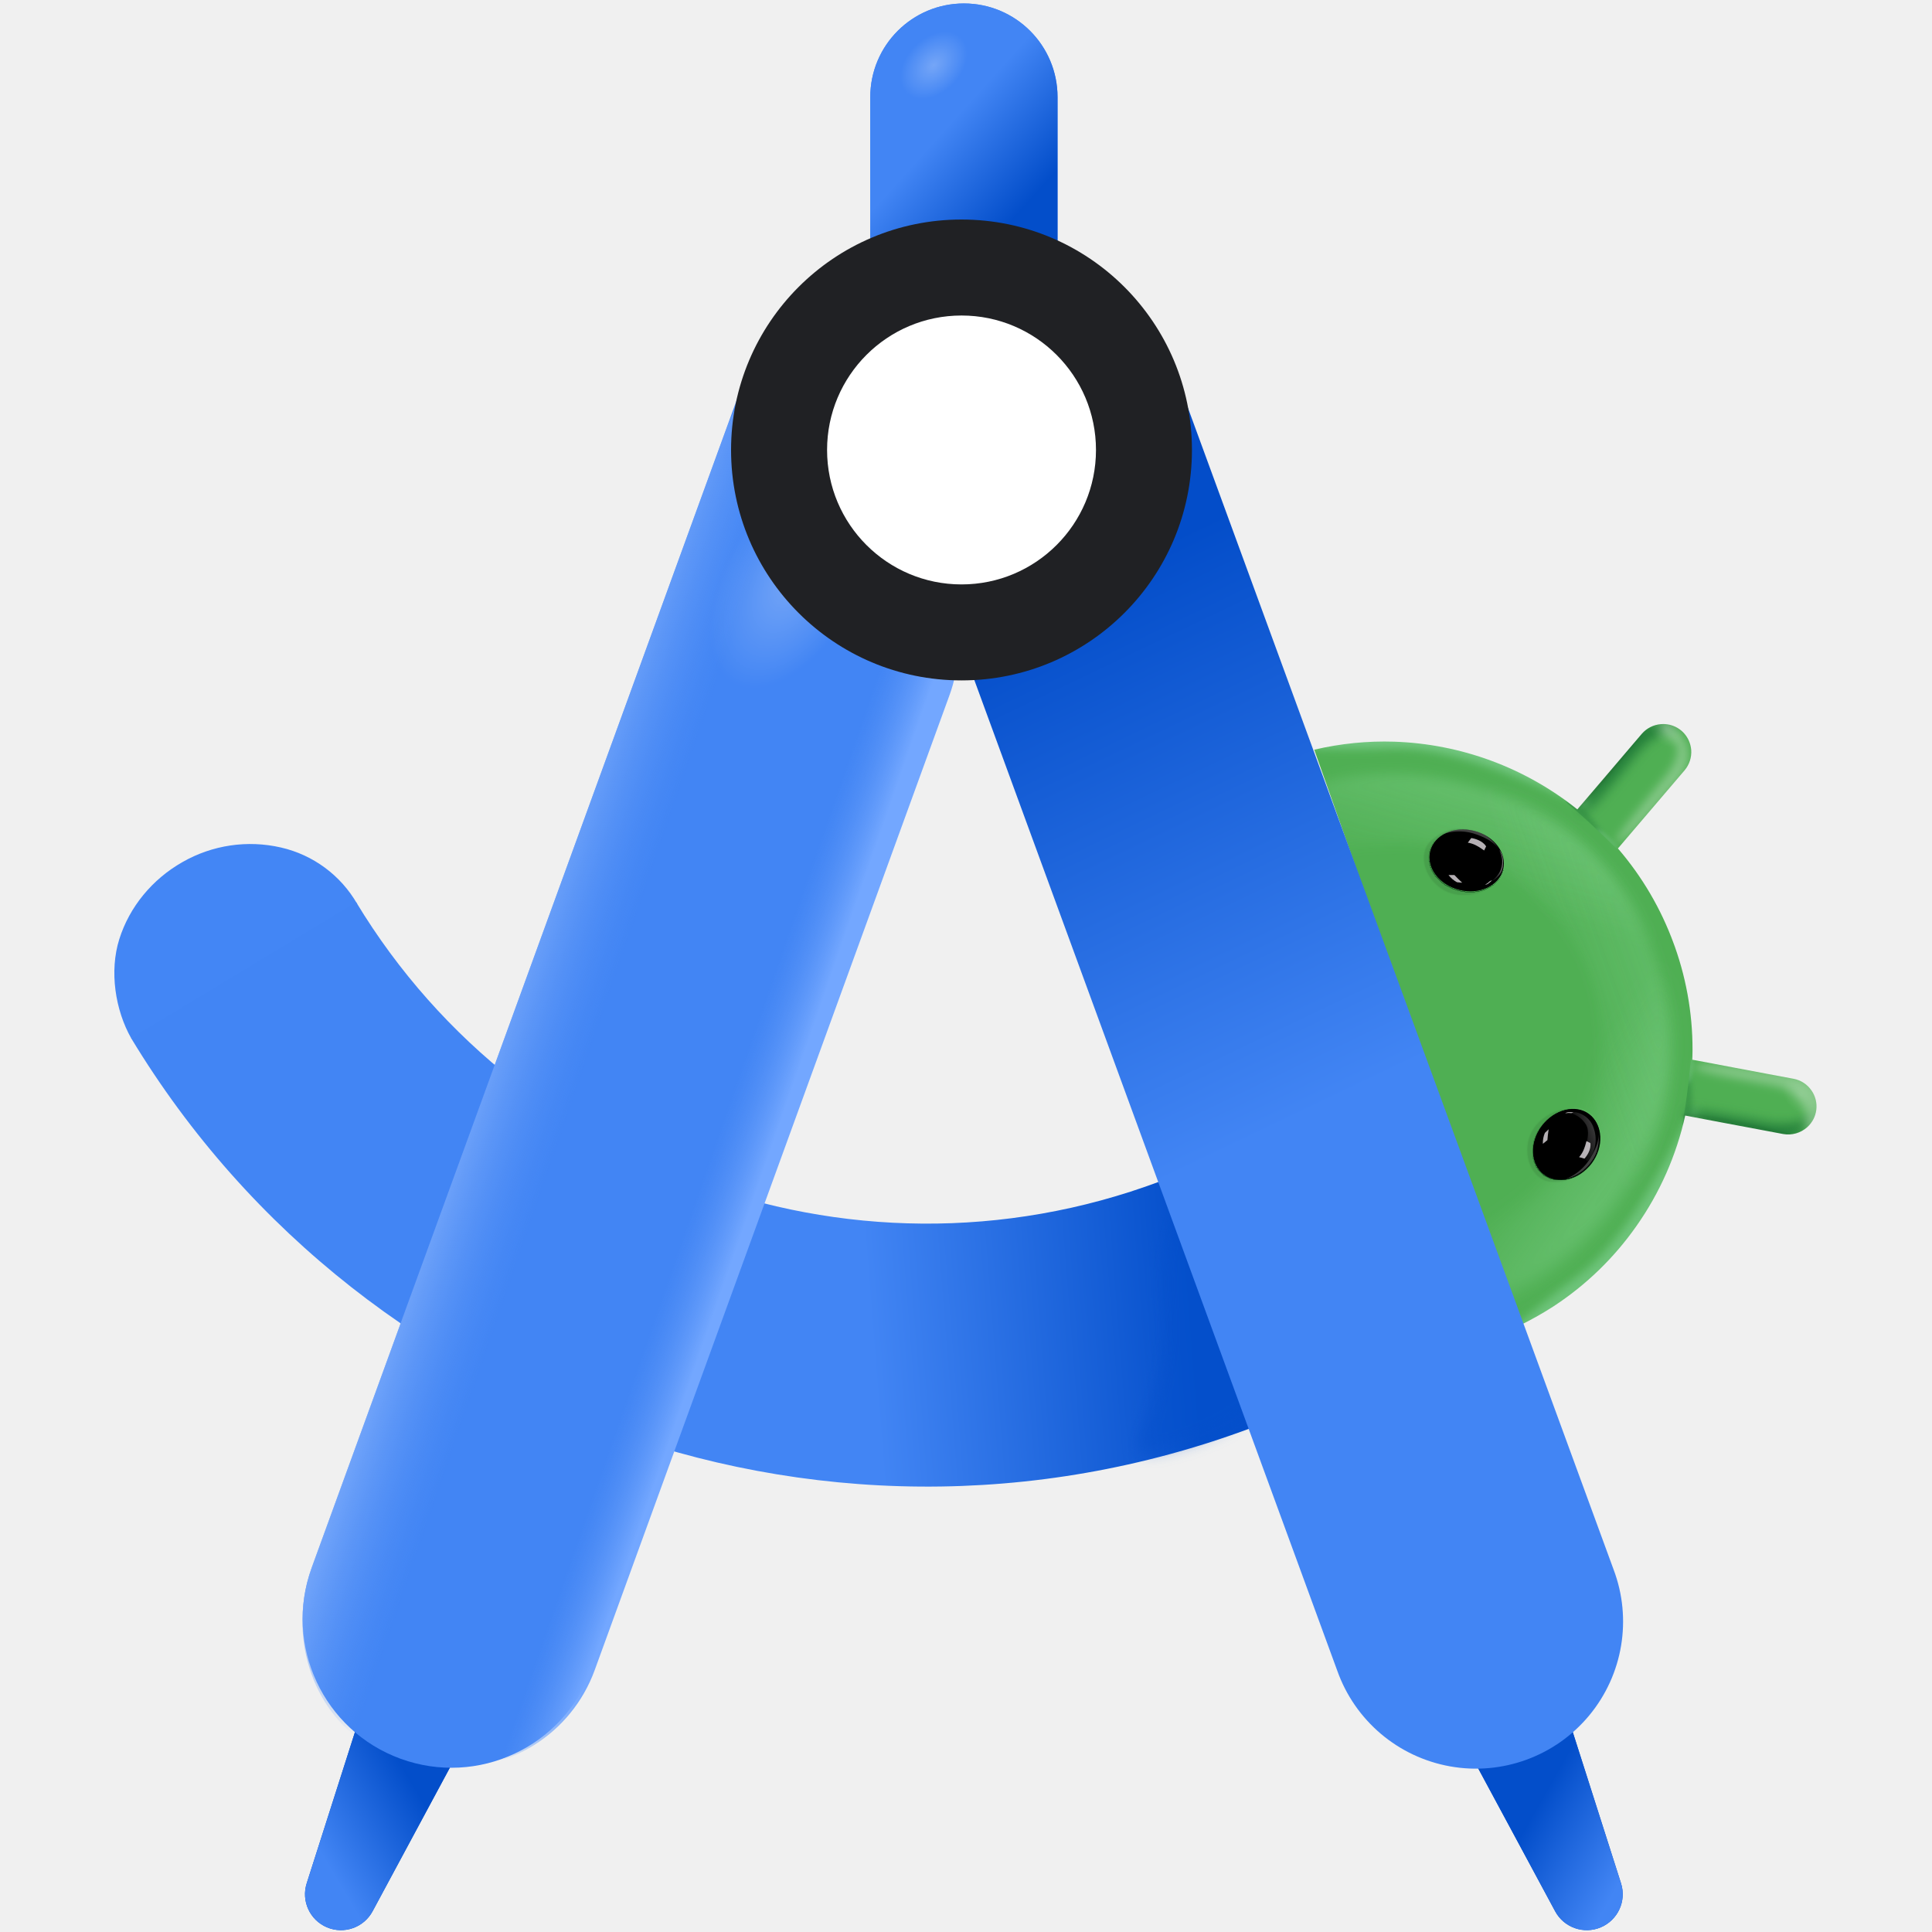
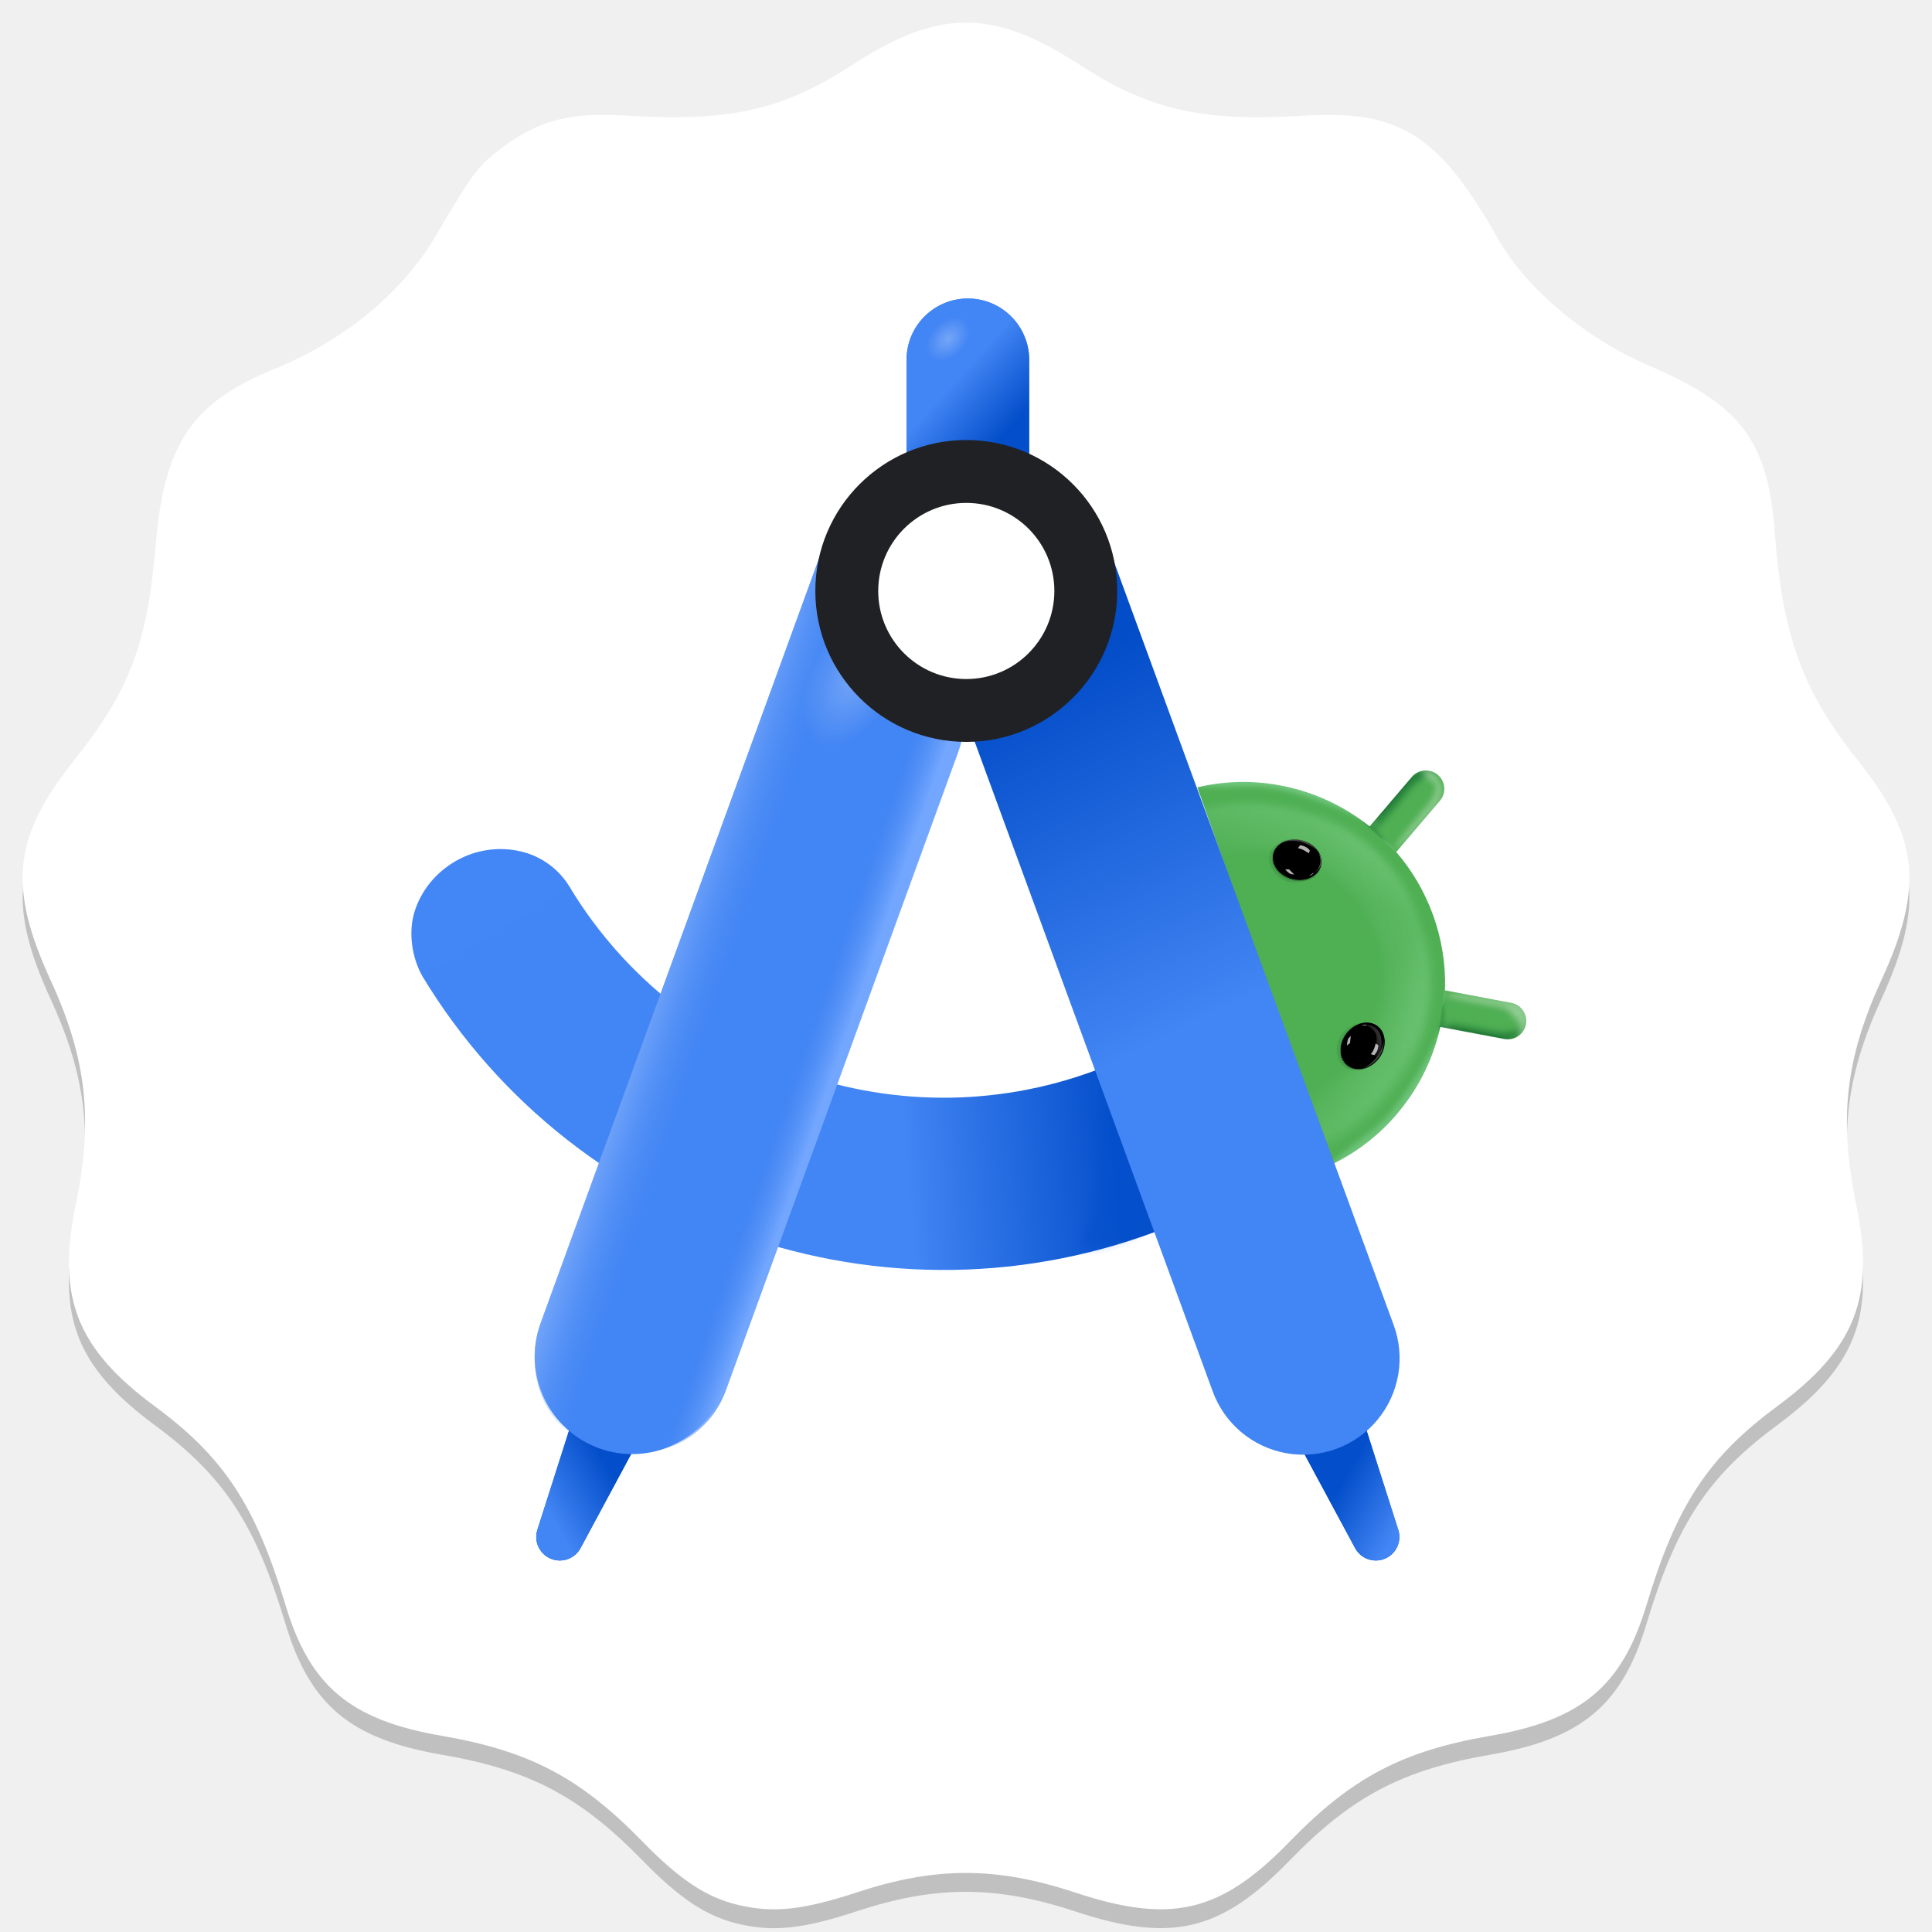
- <svg xmlns="http://www.w3.org/2000/svg" width="60" height="60" viewBox="12.7 9.2 34.8 39.3" fill="none">
+ <svg xmlns="http://www.w3.org/2000/svg" width="60" height="60" fill="none">
  <g clip-path="url(#a)">
+     <path fill="#000" d="M22.927 59.746c-.99-.234-1.817-.783-2.976-1.971-1.935-1.986-3.506-2.812-6.236-3.282-2.831-.488-4.09-1.54-4.846-4.054-.934-3.104-1.91-4.59-4.055-6.174-2.433-1.797-3.057-3.381-2.463-6.253.55-2.66.34-4.55-.778-6.982-1.332-2.9-1.168-4.45.725-6.827 1.735-2.18 2.28-3.62 2.54-6.716.262-3.125 1.132-4.407 3.692-5.445 2.138-.866 3.966-2.37 4.98-4.094 1.172-1.995 1.343-2.223 2.069-2.765 1.172-.874 2.12-1.117 3.924-1.004 3.135.197 4.815-.18 6.92-1.55 2.745-1.787 4.409-1.787 7.154 0 2.105 1.37 3.785 1.747 6.92 1.55 2.964-.185 4.197.593 6.004 3.789.896 1.584 2.726 3.125 4.73 3.982 2.852 1.221 3.682 2.336 3.892 5.232.228 3.136.871 4.89 2.575 7.02 1.897 2.373 2.062 3.925.728 6.828-1.117 2.431-1.327 4.322-.777 6.982.593 2.872-.03 4.456-2.464 6.253-2.144 1.584-3.12 3.07-4.054 6.174-.757 2.514-2.015 3.566-4.847 4.054-2.735.47-4.308 1.3-6.235 3.288-2.137 2.204-3.67 2.567-6.657 1.58-2.443-.808-4.325-.811-6.759-.013-1.704.56-2.613.657-3.706.398Z" opacity=".2" />
+     <path fill="#fff" d="M22.927 59.16c-.99-.234-1.817-.783-2.976-1.971-1.935-1.986-3.506-2.812-6.236-3.282-2.831-.488-4.09-1.54-4.846-4.054-.934-3.104-1.91-4.59-4.055-6.174-2.433-1.797-3.057-3.381-2.463-6.253.55-2.66.34-4.55-.778-6.982-1.332-2.9-1.168-4.45.725-6.827 1.735-2.18 2.28-3.62 2.54-6.716.262-3.125 1.132-4.407 3.692-5.445 2.138-.866 3.966-2.37 4.98-4.094 1.172-1.995 1.343-2.223 2.069-2.765 1.172-.874 2.12-1.117 3.924-1.004 3.135.197 4.815-.18 6.92-1.55 2.745-1.787 4.409-1.787 7.154 0 2.105 1.37 3.785 1.747 6.92 1.55 2.964-.185 4.197.593 6.004 3.789.896 1.584 2.726 3.125 4.73 3.982 2.852 1.221 3.682 2.336 3.892 5.232.228 3.136.871 4.89 2.575 7.02 1.897 2.373 2.062 3.925.728 6.828-1.117 2.432-1.327 4.323-.777 6.982.593 2.872-.03 4.456-2.464 6.253-2.144 1.584-3.12 3.07-4.054 6.174-.757 2.514-2.015 3.566-4.847 4.054-2.735.47-4.308 1.3-6.235 3.288-2.137 2.204-3.67 2.567-6.657 1.58-2.443-.808-4.325-.811-6.759-.013-1.704.56-2.613.657-3.706.398Z" />
    <path fill="#034ECA" d="M43.424 47.509a.731.731 0 0 1-1.34.569l-1.761-3.27a1.076 1.076 0 1 1 1.972-.837l1.129 3.538Z" />
    <path fill="url(#b)" d="M43.424 47.509a.731.731 0 0 1-1.34.569l-1.761-3.27a1.076 1.076 0 1 1 1.972-.837l1.129 3.538Z" />
    <mask id="c" width="11" height="14" x="37" y="23" maskUnits="userSpaceOnUse" style="mask-type:alpha">
      <path fill="#fff" d="M42.048 35.775a6.204 6.204 0 0 0 1.69-1.636 6.252 6.252 0 0 0 .992-2.246l.013.002.74.14a1829.466 1829.466 0 0 0 1.24.233.58.58 0 0 0 .49-.14.567.567 0 0 0 .087-.745.57.57 0 0 0-.365-.239 359.59 359.59 0 0 0-.519-.097l-.721-.136-.74-.14-.08-.014.002-.062a6.232 6.232 0 0 0-.357-2.235l-.022-.06a6.241 6.241 0 0 0-1.137-1.941c.017-.02.033-.04.05-.058l.488-.572.476-.558.342-.401a.578.578 0 0 0 .135-.416.596.596 0 0 0-.049-.19.569.569 0 0 0-.567-.334.573.573 0 0 0-.39.198l-.342.401-.476.559-.488.571-.005.005a6.298 6.298 0 0 0-3.723-1.377 6.246 6.246 0 0 0-1.628.163l4.144 11.729c.247-.12.489-.254.72-.404Z" />
    </mask>
    <g mask="url(#c)">
      <path fill="#4FAF53" d="m48.373 33.769-4.42-12.526-7.047 2.487 4.42 12.525 7.047-2.486Z" />
      <g filter="url(#d)" opacity=".8">
        <path fill="url(#e)" fill-opacity=".3" d="M44.17 29.065c-.438 1.55-1.767-1.91-4.157-2.584-2.39-.675-5.331 1.58-4.894.03.78-1.138 2.872-2.007 5.262-1.332 2.39.674 3.81 2.694 3.789 3.886Z" />
      </g>
      <g filter="url(#f)" opacity=".7">
        <path fill="url(#g)" fill-opacity=".4" d="M43.869 28.213c-1.314-.933-.177 2.595-1.614 4.62-1.438 2.025-5.143 2.116-3.83 3.049 1.322.395 3.496-.24 4.933-2.265 1.437-2.025 1.275-4.49.51-5.404Z" />
      </g>
      <g filter="url(#h)" opacity=".6">
        <path fill="#8BD8A0" d="M38.761 23.716c-1.668.052-3.016.252-3.01.445.006.194 1.364.308 3.032.255 1.668-.052 3.998 1.338 3.992 1.144-.006-.193-2.346-1.897-4.014-1.844Z" />
      </g>
      <g filter="url(#i)" opacity=".5">
        <path fill="#8BD8A0" d="M42.99 35.697c-1.333 1.006-2.507 1.696-2.624 1.542-.116-.155.869-1.095 2.2-2.102 1.332-1.006 2.274-3.55 2.39-3.396.117.155-.635 2.95-1.967 3.956Z" />
      </g>
      <g filter="url(#j)" opacity=".7">
        <path fill="#0D652D" d="M43.605 24.693c-.61.746-.906 1.083-.972 1.03-.066-.055.124-.48.733-1.225.375-.935 1.49-.48 1.556-.426.066.054-.537-.443-1.317.621Z" />
      </g>
      <g filter="url(#k)" opacity=".1">
        <path fill="#000" d="M42.517 25.66c.057.043.508-.451 1.007-1.105.5-.653.858-1.218.801-1.261-.057-.044-.508.45-1.007 1.104-.5.654-.858 1.218-.801 1.262Z" />
      </g>
      <g filter="url(#l)" opacity=".3">
        <path fill="#fff" d="M44.207 25.143c-.637.78-.924 1.152-.871 1.195.053.043.425-.259 1.062-1.04.916-.858-.034-1.489-.122-1.362-.26.277.845.174-.069 1.207Z" />
      </g>
      <path fill="url(#m)" fill-opacity=".9" d="M43.915 23.421c-.276.198-.312.622-.08.947.234.326.646.43.923.231.276-.198.312-.622.08-.947-.234-.325-.646-.428-.923-.23Z" opacity=".15" />
      <path fill="url(#n)" fill-opacity=".9" d="M46.648 30.881c-.276.198-.312.622-.079.947.233.326.645.43.922.231.276-.197.312-.621.08-.947-.233-.325-.646-.428-.923-.23Z" opacity=".15" />
      <g filter="url(#o)" opacity=".1">
        <path fill="#000" d="M44.664 31.875c.016-.07.68.022 1.481.204.802.182 1.44.387 1.423.456-.016.07-.678-.021-1.48-.203-.802-.183-1.44-.387-1.424-.457Z" />
      </g>
      <mask id="p" width="2" height="3" x="44" y="30" maskUnits="userSpaceOnUse" style="mask-type:alpha">
        <path fill="#000" d="M44.685 31.969c.075-.34.149-1.079.176-1.406l.727-.047-.09 2.084c-.302-.069-.888-.292-.813-.631Z" />
      </mask>
      <g mask="url(#p)">
        <g filter="url(#q)" opacity=".3" style="mix-blend-mode:multiply">
          <path fill="#0D652D" d="M44.85 32.118c.036-.57.006-1.037-.065-1.042-.072-.004-.113.435-.148 1.006-.035.571-.05 1.059.022 1.063.071.004.157-.455.192-1.027Z" />
        </g>
        <g filter="url(#r)" opacity=".3" style="mix-blend-mode:screen">
          <path fill="#81C995" d="M44.888 30.961c.02-.162.01-.297-.022-.3-.032-.005-.054.12-.073.282-.019.163-.029.302.003.306.032.003.073-.125.092-.288Z" />
        </g>
      </g>
      <mask id="s" width="2" height="3" x="42" y="24" maskUnits="userSpaceOnUse" style="mask-type:alpha">
        <path fill="#000" d="M42.368 25.576c.275.21.808.73 1.04.962l.585-.431-1.41-1.537c-.186.247-.491.794-.215 1.006Z" />
      </mask>
      <g mask="url(#s)">
        <g filter="url(#t)" opacity=".3" style="mix-blend-mode:multiply">
          <path fill="#0D652D" d="M42.398 25.355c.395.415.672.79.62.84-.051.05-.366-.26-.76-.675-.394-.415-.72-.778-.667-.827.052-.05.413.247.807.662Z" />
        </g>
        <g filter="url(#u)" opacity=".3" style="mix-blend-mode:screen">
          <path fill="#81C995" d="M43.172 26.216c.119.112.198.222.176.245-.022.023-.118-.058-.237-.17-.12-.112-.217-.212-.195-.236.022-.023.137.05.256.161Z" />
        </g>
      </g>
      <g filter="url(#v)" opacity=".7">
        <path fill="#0D652D" d="M46.147 32.003c-.947-.176-1.391-.242-1.407-.159-.015.084.404.286 1.35.462.89.472 1.448-.595 1.464-.68.016-.083-.125.687-1.407.377Z" />
      </g>
      <g filter="url(#w)" opacity=".3">
        <path fill="#fff" d="M46.311 31.245c-.963-.18-1.41-.277-1.396-.348.013-.07.48-.086 1.444.093 1.576.036 1.76 1.145.94 1.242-.36-.025.341-.798-.988-.987Z" />
      </g>
    </g>
    <path fill="url(#x)" fill-opacity=".7" d="M40.676 26.848c-.078.192-.057.384.05.427.105.043.255-.078.334-.27.078-.193.056-.384-.05-.428-.105-.043-.255.078-.334.27Z" />
    <path fill="url(#y)" fill-opacity=".7" d="M42.527 32.114c-.182-.1-.285-.263-.23-.363.055-.1.248-.1.43 0s.285.263.23.363c-.055.1-.248.1-.43 0Z" />
    <g filter="url(#z)" opacity=".09" style="mix-blend-mode:multiply">
      <path fill="#011B04" d="M40.168 27.407c.5.022.707-.26.747-.404.293-.476-.182-.81-.404-.881-.222-.072-.598-.157-.955.181-.356.338-.013 1.076.612 1.104Z" />
    </g>
    <g filter="url(#A)" opacity=".09" style="mix-blend-mode:multiply">
      <path fill="#011B04" d="M41.781 31.999c.373-.33.71-.24.831-.154.524.188.366.745.239.94-.127.195-.365.496-.853.456-.487-.04-.683-.83-.217-1.242Z" />
    </g>
    <path fill="#000" d="M41.859 33.096c.28.21.714.107.968-.23.254-.338.232-.782-.048-.993-.28-.21-.714-.107-.968.23-.254.338-.233.782.048.993Z" />
    <g filter="url(#B)">
      <path fill="#000" d="M40.132 27.302c.41.104.81-.08.894-.413.084-.332-.18-.685-.59-.788-.41-.104-.81.08-.894.413-.084.332.18.685.59.788Z" />
    </g>
    <g filter="url(#C)">
      <path fill="#000" d="M41.82 32.1c.253-.338.681-.445.955-.239.274.206.29.646.036.983-.254.338-.682.445-.956.24-.274-.206-.29-.647-.036-.984Z" />
    </g>
    <mask id="D" width="3" height="2" x="39" y="26" maskUnits="userSpaceOnUse" style="mask-type:alpha">
      <path fill="#202124" d="M40.132 27.302c.41.104.81-.081.894-.413.084-.332-.18-.685-.59-.789-.41-.103-.81.082-.894.414-.084.332.18.685.59.788Z" />
    </mask>
    <g mask="url(#D)">
      <g filter="url(#E)">
        <path fill="#D8D8D8" fill-opacity=".29" d="M40.481 26.173c-.333-.12-.643-.037-.762.034.231-.142.484-.21.802-.092a.898.898 0 0 1 .425.372c.018.03.032.054.04.072l-.04-.072a1.13 1.13 0 0 0-.034-.05c-.06-.077-.172-.171-.43-.264Z" />
      </g>
      <g filter="url(#F)" opacity=".8">
        <path fill="url(#G)" d="M40.754 27.148c.335-.217.268-.529.193-.658.094.101.103.339.031.466a.513.513 0 0 1-.224.192Z" />
      </g>
    </g>
    <mask id="H" width="2" height="3" x="41" y="31" maskUnits="userSpaceOnUse" style="mask-type:alpha">
      <path fill="#202124" d="M41.82 32.1c.254-.338.682-.445.956-.239.274.206.29.646.036.983-.254.338-.682.445-.956.24-.274-.206-.29-.647-.036-.984Z" />
    </mask>
    <g mask="url(#H)">
      <path fill="url(#I)" d="M42.86 32.124a.466.466 0 0 0-.536-.294.517.517 0 0 1 .389.249c.106.185-.029.529-.11.677l.146.06a.681.681 0 0 0 .11-.692Z" />
      <g filter="url(#J)">
        <path fill="#D8D8D8" fill-opacity=".29" d="M42.798 32.761c-.184.303-.477.433-.615.452.27-.035.508-.14.682-.431a.897.897 0 0 0 .097-.557.652.652 0 0 0-.014-.08c.003.023.01.049.014.08l.006.06c.002.098-.027.242-.17.476Z" />
      </g>
    </g>
    <g filter="url(#K)" opacity=".8">
      <path fill="#E2DCE1" d="M40.68 26.417c-.069-.114-.23-.16-.302-.17l-.07.094a.57.57 0 0 1 .155.049c.066.032.145.087.177.11l.04-.083Z" />
    </g>
    <g filter="url(#L)" opacity=".8">
      <path fill="#E2DCE1" d="M42.801 32.452c.02.13-.072.264-.12.316l-.11-.03a.55.55 0 0 0 .086-.133c.03-.065.055-.156.064-.193l.08.04Z" />
    </g>
    <g fill="#E2DCE1" filter="url(#M)" opacity=".8">
      <path d="M40.193 27.155a2.826 2.826 0 0 1-.158-.156h-.12a.53.53 0 0 0 .172.147l.106.01ZM40.723 27.175a.591.591 0 0 0 .079-.069l-.042.015a.496.496 0 0 1-.102.077c.01 0 .038-.005.065-.023Z" />
    </g>
    <g fill="#E2DCE1" filter="url(#N)" opacity=".8">
      <path d="M41.952 32.171c-.012.07-.022.177-.025.221l-.093.075a.531.531 0 0 1 .041-.222l.077-.074ZM42.352 31.823a.597.597 0 0 1 .105.004l-.041.015a.487.487 0 0 0-.128.004.133.133 0 0 1 .064-.023Z" />
    </g>
    <g filter="url(#O)" opacity=".3">
      <path fill="url(#P)" fill-opacity=".4" d="M43.092 33.947c-1.52.536.542-2.544-.284-4.886-.826-2.342-4.364-3.446-2.845-3.982 1.379-.018 3.294 1.19 4.12 3.532.827 2.341-.005 4.666-.99 5.336Z" />
    </g>
    <g filter="url(#Q)" opacity=".2">
      <path fill="url(#R)" fill-opacity=".4" d="M43.092 33.947c-1.52.536.542-2.544-.284-4.886-.826-2.342-4.364-3.446-2.845-3.982 1.379-.018 3.294 1.19 4.12 3.532.827 2.341-.005 4.666-.99 5.336Z" />
    </g>
    <path fill="#4386F5" d="M17.716 27.587a2.408 2.408 0 0 0-1.549-1.147 2.776 2.776 0 0 0-2.005.296c-.617.35-1.079.913-1.285 1.567-.206.653-.083 1.443.242 2.017l2.378-1.227 2.22-1.506Z" />
    <path fill="url(#S)" fill-rule="evenodd" d="M17.695 27.552c3.44 5.696 10.644 8.134 16.94 5.444l2.102 4.917c-8.782 3.753-18.82.35-23.62-7.596l4.578-2.765Z" clip-rule="evenodd" />
    <path fill="#034ECA" d="M16.689 47.509a.731.731 0 0 0 1.34.569l1.76-3.27a1.076 1.076 0 1 0-1.971-.837l-1.129 3.538Z" />
    <path fill="url(#T)" d="M16.689 47.509a.731.731 0 0 0 1.34.569l1.76-3.27a1.076 1.076 0 1 0-1.971-.837l-1.129 3.538Z" />
    <path fill="#4285F4" d="M25.674 16.685a3.027 3.027 0 1 1 5.689 2.071l-8.884 24.41a3.027 3.027 0 1 1-5.69-2.07l8.884-24.41Z" />
    <path fill="url(#U)" d="M19.407 45.143a3.018 3.018 0 0 0 3.14-1.97l7.216-19.828a3.018 3.018 0 0 0-.785-3.247l-9.572 25.045Z" />
    <path fill="#4285F4" d="M31.962 11.175a1.904 1.904 0 0 0-3.809 0v3.613a1.904 1.904 0 0 0 3.809 0v-3.613Z" />
    <path fill="url(#V)" d="M31.962 11.175a1.904 1.904 0 0 0-3.809 0v3.613a1.904 1.904 0 0 0 3.809 0v-3.613Z" />
    <g filter="url(#W)" opacity=".5">
      <path fill="#044FCB" d="M33.83 38.743c-.744.064.456-.857.273-2.999-.124-1.444.38-2.667 1.124-2.73.744-.064 1.448 1.055 1.572 2.5.617 2.313-2.224 3.166-2.968 3.23Z" />
    </g>
    <path fill="url(#X)" d="M28.691 18.728a2.993 2.993 0 0 1 5.62-2.06l8.961 24.456a2.993 2.993 0 1 1-5.62 2.06l-8.96-24.456Z" />
    <path fill="url(#Y)" d="M27.665 15.716a3.517 3.517 0 0 0-2.441 2.208l-8.422 23.129c-.514 1.41 0 2.934 1.097 3.618l9.766-28.955Z" />
    <path fill="url(#Z)" fill-opacity=".9" d="M28.5 11.473c.426.427 1.195.35 1.718-.173.522-.522.6-1.292.173-1.719-.427-.426-1.196-.349-1.719.173-.522.523-.6 1.292-.173 1.719Z" opacity=".3" />
    <path fill="url(#aa)" fill-opacity=".9" d="M24.507 24.556c1.276.737 3.243-.28 4.393-2.272 1.15-1.992 1.048-4.204-.228-4.94-1.277-.738-3.243.28-4.393 2.272-1.15 1.992-1.048 4.204.228 4.94Z" opacity=".3" />
    <path fill="#fff" d="M30.009 22.064a3.71 3.71 0 1 0 0-7.422 3.71 3.71 0 0 0 0 7.422Z" />
    <path fill="#202124" fill-rule="evenodd" d="M30.009 15.618a2.734 2.734 0 1 0 0 5.47 2.734 2.734 0 0 0 0-5.47Zm-4.688 2.735a4.687 4.687 0 1 1 9.375 0 4.687 4.687 0 0 1-9.375 0Z" clip-rule="evenodd" />
  </g>
  <defs>
    <filter id="d" width="9.563" height="4.987" x="34.841" y="24.708" color-interpolation-filters="sRGB" filterUnits="userSpaceOnUse">
      <feFlood flood-opacity="0" result="BackgroundImageFix" />
      <feBlend in="SourceGraphic" in2="BackgroundImageFix" result="shape" />
      <feGaussianBlur result="effect1_foregroundBlur_1970_8019" stdDeviation=".117" />
    </filter>
    <filter id="f" width="6.998" height="8.636" x="37.797" y="27.708" color-interpolation-filters="sRGB" filterUnits="userSpaceOnUse">
      <feFlood flood-opacity="0" result="BackgroundImageFix" />
      <feBlend in="SourceGraphic" in2="BackgroundImageFix" result="shape" />
      <feGaussianBlur result="effect1_foregroundBlur_1970_8019" stdDeviation=".176" />
    </filter>
    <filter id="h" width="7.375" height="2.215" x="35.575" y="23.539" color-interpolation-filters="sRGB" filterUnits="userSpaceOnUse">
      <feFlood flood-opacity="0" result="BackgroundImageFix" />
      <feBlend in="SourceGraphic" in2="BackgroundImageFix" result="shape" />
      <feGaussianBlur result="effect1_foregroundBlur_1970_8019" stdDeviation=".088" />
    </filter>
    <filter id="i" width="4.963" height="5.877" x="40.181" y="31.559" color-interpolation-filters="sRGB" filterUnits="userSpaceOnUse">
      <feFlood flood-opacity="0" result="BackgroundImageFix" />
      <feBlend in="SourceGraphic" in2="BackgroundImageFix" result="shape" />
      <feGaussianBlur result="effect1_foregroundBlur_1970_8019" stdDeviation=".088" />
    </filter>
    <filter id="j" width="2.775" height="2.282" x="42.386" y="23.68" color-interpolation-filters="sRGB" filterUnits="userSpaceOnUse">
      <feFlood flood-opacity="0" result="BackgroundImageFix" />
      <feBlend in="SourceGraphic" in2="BackgroundImageFix" result="shape" />
      <feGaussianBlur result="effect1_foregroundBlur_1970_8019" stdDeviation=".117" />
    </filter>
    <filter id="k" width="1.937" height="2.488" x="42.453" y="23.233" color-interpolation-filters="sRGB" filterUnits="userSpaceOnUse">
      <feFlood flood-opacity="0" result="BackgroundImageFix" />
      <feBlend in="SourceGraphic" in2="BackgroundImageFix" result="shape" />
      <feGaussianBlur result="effect1_foregroundBlur_1970_8019" stdDeviation=".029" />
    </filter>
    <filter id="l" width="1.815" height="2.774" x="43.154" y="23.744" color-interpolation-filters="sRGB" filterUnits="userSpaceOnUse">
      <feFlood flood-opacity="0" result="BackgroundImageFix" />
      <feBlend in="SourceGraphic" in2="BackgroundImageFix" result="shape" />
      <feGaussianBlur result="effect1_foregroundBlur_1970_8019" stdDeviation=".088" />
    </filter>
    <filter id="o" width="3.021" height=".824" x="44.606" y="31.793" color-interpolation-filters="sRGB" filterUnits="userSpaceOnUse">
      <feFlood flood-opacity="0" result="BackgroundImageFix" />
      <feBlend in="SourceGraphic" in2="BackgroundImageFix" result="shape" />
      <feGaussianBlur result="effect1_foregroundBlur_1970_8019" stdDeviation=".029" />
    </filter>
    <filter id="q" width=".492" height="2.303" x="44.491" y="30.959" color-interpolation-filters="sRGB" filterUnits="userSpaceOnUse">
      <feFlood flood-opacity="0" result="BackgroundImageFix" />
      <feBlend in="SourceGraphic" in2="BackgroundImageFix" result="shape" />
      <feGaussianBlur result="effect1_foregroundBlur_1970_8019" stdDeviation=".059" />
    </filter>
    <filter id="r" width=".263" height=".729" x="44.705" y="30.59" color-interpolation-filters="sRGB" filterUnits="userSpaceOnUse">
      <feFlood flood-opacity="0" result="BackgroundImageFix" />
      <feBlend in="SourceGraphic" in2="BackgroundImageFix" result="shape" />
      <feGaussianBlur result="effect1_foregroundBlur_1970_8019" stdDeviation=".035" />
    </filter>
    <filter id="t" width="1.673" height="1.747" x="41.468" y="24.57" color-interpolation-filters="sRGB" filterUnits="userSpaceOnUse">
      <feFlood flood-opacity="0" result="BackgroundImageFix" />
      <feBlend in="SourceGraphic" in2="BackgroundImageFix" result="shape" />
      <feGaussianBlur result="effect1_foregroundBlur_1970_8019" stdDeviation=".059" />
    </filter>
    <filter id="u" width=".579" height=".555" x="42.843" y="25.981" color-interpolation-filters="sRGB" filterUnits="userSpaceOnUse">
      <feFlood flood-opacity="0" result="BackgroundImageFix" />
      <feBlend in="SourceGraphic" in2="BackgroundImageFix" result="shape" />
      <feGaussianBlur result="effect1_foregroundBlur_1970_8019" stdDeviation=".035" />
    </filter>
    <filter id="v" width="3.283" height="1.274" x="44.506" y="31.386" color-interpolation-filters="sRGB" filterUnits="userSpaceOnUse">
      <feFlood flood-opacity="0" result="BackgroundImageFix" />
      <feBlend in="SourceGraphic" in2="BackgroundImageFix" result="shape" />
      <feGaussianBlur result="effect1_foregroundBlur_1970_8019" stdDeviation=".117" />
    </filter>
    <filter id="w" width="3.215" height="1.735" x="44.739" y="30.672" color-interpolation-filters="sRGB" filterUnits="userSpaceOnUse">
      <feFlood flood-opacity="0" result="BackgroundImageFix" />
      <feBlend in="SourceGraphic" in2="BackgroundImageFix" result="shape" />
      <feGaussianBlur result="effect1_foregroundBlur_1970_8019" stdDeviation=".088" />
    </filter>
    <filter id="z" width="1.666" height="1.421" x="39.377" y="26.021" color-interpolation-filters="sRGB" filterUnits="userSpaceOnUse">
      <feFlood flood-opacity="0" result="BackgroundImageFix" />
      <feBlend in="SourceGraphic" in2="BackgroundImageFix" result="shape" />
      <feGaussianBlur result="effect1_foregroundBlur_1970_8019" stdDeviation=".018" />
    </filter>
    <filter id="A" width="1.531" height="1.551" x="41.48" y="31.73" color-interpolation-filters="sRGB" filterUnits="userSpaceOnUse">
      <feFlood flood-opacity="0" result="BackgroundImageFix" />
      <feBlend in="SourceGraphic" in2="BackgroundImageFix" result="shape" />
      <feGaussianBlur result="effect1_foregroundBlur_1970_8019" stdDeviation=".018" />
    </filter>
    <filter id="B" width="1.539" height="1.283" x="39.508" y="26.072" color-interpolation-filters="sRGB" filterUnits="userSpaceOnUse">
      <feFlood flood-opacity="0" result="BackgroundImageFix" />
      <feColorMatrix in="SourceAlpha" result="hardAlpha" values="0 0 0 0 0 0 0 0 0 0 0 0 0 0 0 0 0 0 127 0" />
      <feOffset dx="-.006" dy=".012" />
      <feGaussianBlur stdDeviation=".006" />
      <feComposite in2="hardAlpha" operator="out" />
      <feColorMatrix values="0 0 0 0 0.016 0 0 0 0 0.231 0 0 0 0 0.067 0 0 0 0.7 0" />
      <feBlend in2="BackgroundImageFix" result="effect1_dropShadow_1970_8019" />
      <feBlend in="SourceGraphic" in2="effect1_dropShadow_1970_8019" result="shape" />
    </filter>
    <filter id="C" width="1.376" height="1.455" x="41.621" y="31.756" color-interpolation-filters="sRGB" filterUnits="userSpaceOnUse">
      <feFlood flood-opacity="0" result="BackgroundImageFix" />
      <feColorMatrix in="SourceAlpha" result="hardAlpha" values="0 0 0 0 0 0 0 0 0 0 0 0 0 0 0 0 0 0 127 0" />
      <feOffset dx="-.006" dy=".012" />
      <feGaussianBlur stdDeviation=".006" />
      <feComposite in2="hardAlpha" operator="out" />
      <feColorMatrix values="0 0 0 0 0.016 0 0 0 0 0.231 0 0 0 0 0.067 0 0 0 0.7 0" />
      <feBlend in2="BackgroundImageFix" result="effect1_dropShadow_1970_8019" />
      <feBlend in="SourceGraphic" in2="effect1_dropShadow_1970_8019" result="shape" />
    </filter>
    <filter id="E" width="1.291" height=".527" x="39.707" y="26.044" color-interpolation-filters="sRGB" filterUnits="userSpaceOnUse">
      <feFlood flood-opacity="0" result="BackgroundImageFix" />
      <feBlend in="SourceGraphic" in2="BackgroundImageFix" result="shape" />
      <feGaussianBlur result="effect1_foregroundBlur_1970_8019" stdDeviation=".006" />
    </filter>
    <filter id="F" width=".277" height=".663" x="40.751" y="26.487" color-interpolation-filters="sRGB" filterUnits="userSpaceOnUse">
      <feFlood flood-opacity="0" result="BackgroundImageFix" />
      <feBlend in="SourceGraphic" in2="BackgroundImageFix" result="shape" />
      <feGaussianBlur result="effect1_foregroundBlur_1970_8019" stdDeviation=".001" />
    </filter>
    <filter id="J" width=".81" height="1.092" x="42.171" y="32.133" color-interpolation-filters="sRGB" filterUnits="userSpaceOnUse">
      <feFlood flood-opacity="0" result="BackgroundImageFix" />
      <feBlend in="SourceGraphic" in2="BackgroundImageFix" result="shape" />
      <feGaussianBlur result="effect1_foregroundBlur_1970_8019" stdDeviation=".006" />
    </filter>
    <filter id="K" width=".395" height=".276" x="40.296" y="26.236" color-interpolation-filters="sRGB" filterUnits="userSpaceOnUse">
      <feFlood flood-opacity="0" result="BackgroundImageFix" />
      <feBlend in="SourceGraphic" in2="BackgroundImageFix" result="shape" />
      <feGaussianBlur result="effect1_foregroundBlur_1970_8019" stdDeviation=".006" />
    </filter>
    <filter id="L" width=".256" height=".379" x="42.559" y="32.4" color-interpolation-filters="sRGB" filterUnits="userSpaceOnUse">
      <feFlood flood-opacity="0" result="BackgroundImageFix" />
      <feBlend in="SourceGraphic" in2="BackgroundImageFix" result="shape" />
      <feGaussianBlur result="effect1_foregroundBlur_1970_8019" stdDeviation=".006" />
    </filter>
    <filter id="M" width=".898" height=".211" x="39.91" y="26.993" color-interpolation-filters="sRGB" filterUnits="userSpaceOnUse">
      <feFlood flood-opacity="0" result="BackgroundImageFix" />
      <feBlend in="SourceGraphic" in2="BackgroundImageFix" result="shape" />
      <feGaussianBlur result="effect1_foregroundBlur_1970_8019" stdDeviation=".003" />
    </filter>
    <filter id="N" width=".635" height=".656" x="41.828" y="31.816" color-interpolation-filters="sRGB" filterUnits="userSpaceOnUse">
      <feFlood flood-opacity="0" result="BackgroundImageFix" />
      <feBlend in="SourceGraphic" in2="BackgroundImageFix" result="shape" />
      <feGaussianBlur result="effect1_foregroundBlur_1970_8019" stdDeviation=".003" />
    </filter>
    <filter id="O" width="5.301" height="9.398" x="39.354" y="24.844" color-interpolation-filters="sRGB" filterUnits="userSpaceOnUse">
      <feFlood flood-opacity="0" result="BackgroundImageFix" />
      <feBlend in="SourceGraphic" in2="BackgroundImageFix" result="shape" />
      <feGaussianBlur result="effect1_foregroundBlur_1970_8019" stdDeviation=".117" />
    </filter>
    <filter id="Q" width="5.301" height="9.398" x="39.354" y="24.844" color-interpolation-filters="sRGB" filterUnits="userSpaceOnUse">
      <feFlood flood-opacity="0" result="BackgroundImageFix" />
      <feBlend in="SourceGraphic" in2="BackgroundImageFix" result="shape" />
      <feGaussianBlur result="effect1_foregroundBlur_1970_8019" stdDeviation=".117" />
    </filter>
    <filter id="W" width="3.887" height="6.322" x="33.292" y="32.718" color-interpolation-filters="sRGB" filterUnits="userSpaceOnUse">
      <feFlood flood-opacity="0" result="BackgroundImageFix" />
      <feBlend in="SourceGraphic" in2="BackgroundImageFix" result="shape" />
      <feGaussianBlur result="effect1_foregroundBlur_1970_8019" stdDeviation=".146" />
    </filter>
    <linearGradient id="b" x1="42.948" x2="41.02" y1="48.281" y2="47.187" gradientUnits="userSpaceOnUse">
      <stop stop-color="#4285F4" />
      <stop offset="1" stop-color="#034ECA" />
    </linearGradient>
    <linearGradient id="e" x1="40.404" x2="39.793" y1="25.095" y2="27.261" gradientUnits="userSpaceOnUse">
      <stop stop-color="#A8F0B9" />
      <stop offset="1" stop-color="#ADEEBC" stop-opacity="0" />
    </linearGradient>
    <linearGradient id="g" x1="43.428" x2="41.593" y1="33.666" y2="32.364" gradientUnits="userSpaceOnUse">
      <stop stop-color="#A8F0B9" />
      <stop offset="1" stop-color="#ADEEBC" stop-opacity="0" />
    </linearGradient>
    <linearGradient id="G" x1="41.106" x2="40.595" y1="26.476" y2="26.682" gradientUnits="userSpaceOnUse">
      <stop stop-color="#E2DDE2" />
      <stop offset="1" stop-color="#E2DDE2" stop-opacity="0" />
    </linearGradient>
    <linearGradient id="I" x1="42.888" x2="42.46" y1="32.199" y2="32.35" gradientUnits="userSpaceOnUse">
      <stop stop-color="#373637" />
      <stop offset="1" stop-color="#373637" stop-opacity="0" />
    </linearGradient>
    <linearGradient id="P" x1="44.165" x2="42.043" y1="28.582" y2="29.331" gradientUnits="userSpaceOnUse">
      <stop stop-color="#A8F0B9" />
      <stop offset="1" stop-color="#ADEEBC" stop-opacity="0" />
    </linearGradient>
    <linearGradient id="R" x1="44.165" x2="42.043" y1="28.582" y2="29.331" gradientUnits="userSpaceOnUse">
      <stop stop-color="#A8F0B9" />
      <stop offset="1" stop-color="#ADEEBC" stop-opacity="0" />
    </linearGradient>
    <linearGradient id="S" x1="28.105" x2="37.382" y1="35.54" y2="34.808" gradientUnits="userSpaceOnUse">
      <stop stop-color="#4285F4" />
      <stop offset=".703" stop-color="#044FCB" />
    </linearGradient>
    <linearGradient id="T" x1="17.509" x2="19.509" y1="47.792" y2="46.612" gradientUnits="userSpaceOnUse">
      <stop stop-color="#4285F4" />
      <stop offset="1" stop-color="#034ECA" />
    </linearGradient>
    <linearGradient id="U" x1="26.686" x2="25.62" y1="31" y2="30.63" gradientUnits="userSpaceOnUse">
      <stop stop-color="#73A7FF" />
      <stop offset="1" stop-color="#5893F6" stop-opacity="0" />
    </linearGradient>
    <linearGradient id="V" x1="30.058" x2="31.734" y1="11.401" y2="12.909" gradientUnits="userSpaceOnUse">
      <stop stop-color="#4285F4" />
      <stop offset="1" stop-color="#034ECA" />
    </linearGradient>
    <linearGradient id="X" x1="31.933" x2="37.002" y1="21.266" y2="31.86" gradientUnits="userSpaceOnUse">
      <stop stop-color="#034DC9" />
      <stop offset="1" stop-color="#4285F4" />
    </linearGradient>
    <linearGradient id="Y" x1="19.667" x2="22.337" y1="29.995" y2="30.912" gradientUnits="userSpaceOnUse">
      <stop stop-color="#9BC0FF" />
      <stop offset="1" stop-color="#5893F6" stop-opacity="0" />
    </linearGradient>
    <radialGradient id="m" cx="0" cy="0" r="1" gradientTransform="matrix(-.26822 -.36786 .26657 -.19436 44.337 24.01)" gradientUnits="userSpaceOnUse">
      <stop stop-color="#fff" />
      <stop offset=".948" stop-color="#fff" stop-opacity="0" />
    </radialGradient>
    <radialGradient id="n" cx="0" cy="0" r="1" gradientTransform="rotate(-126.097 31.536 3.769) scale(.45526 .3299)" gradientUnits="userSpaceOnUse">
      <stop stop-color="#fff" />
      <stop offset=".948" stop-color="#fff" stop-opacity="0" />
    </radialGradient>
    <radialGradient id="x" cx="0" cy="0" r="1" gradientTransform="rotate(-156.205 23.27 9.157) scale(.17761 .3235)" gradientUnits="userSpaceOnUse">
      <stop stop-color="#93E19F" />
      <stop offset="1" stop-color="#93E19F" stop-opacity="0" />
    </radialGradient>
    <radialGradient id="y" cx="0" cy="0" r="1" gradientTransform="matrix(-.0815 .15773 -.28727 -.14844 42.627 31.933)" gradientUnits="userSpaceOnUse">
      <stop stop-color="#93E19F" />
      <stop offset="1" stop-color="#93E19F" stop-opacity="0" />
    </radialGradient>
    <radialGradient id="Z" cx="0" cy="0" r="1" gradientTransform="matrix(-.58937 .5997 -.4178 -.4106 29.445 10.527)" gradientUnits="userSpaceOnUse">
      <stop stop-color="#fff" />
      <stop offset=".948" stop-color="#fff" stop-opacity="0" />
    </radialGradient>
    <radialGradient id="aa" cx="0" cy="0" r="1" gradientTransform="rotate(119.61 7.2 18.211) scale(2.61787 1.43021)" gradientUnits="userSpaceOnUse">
      <stop stop-color="#fff" />
      <stop offset=".948" stop-color="#fff" stop-opacity="0" />
    </radialGradient>
    <clipPath id="a">
      <rect width="60" height="60" fill="#fff" rx="2.344" />
    </clipPath>
  </defs>
</svg>
